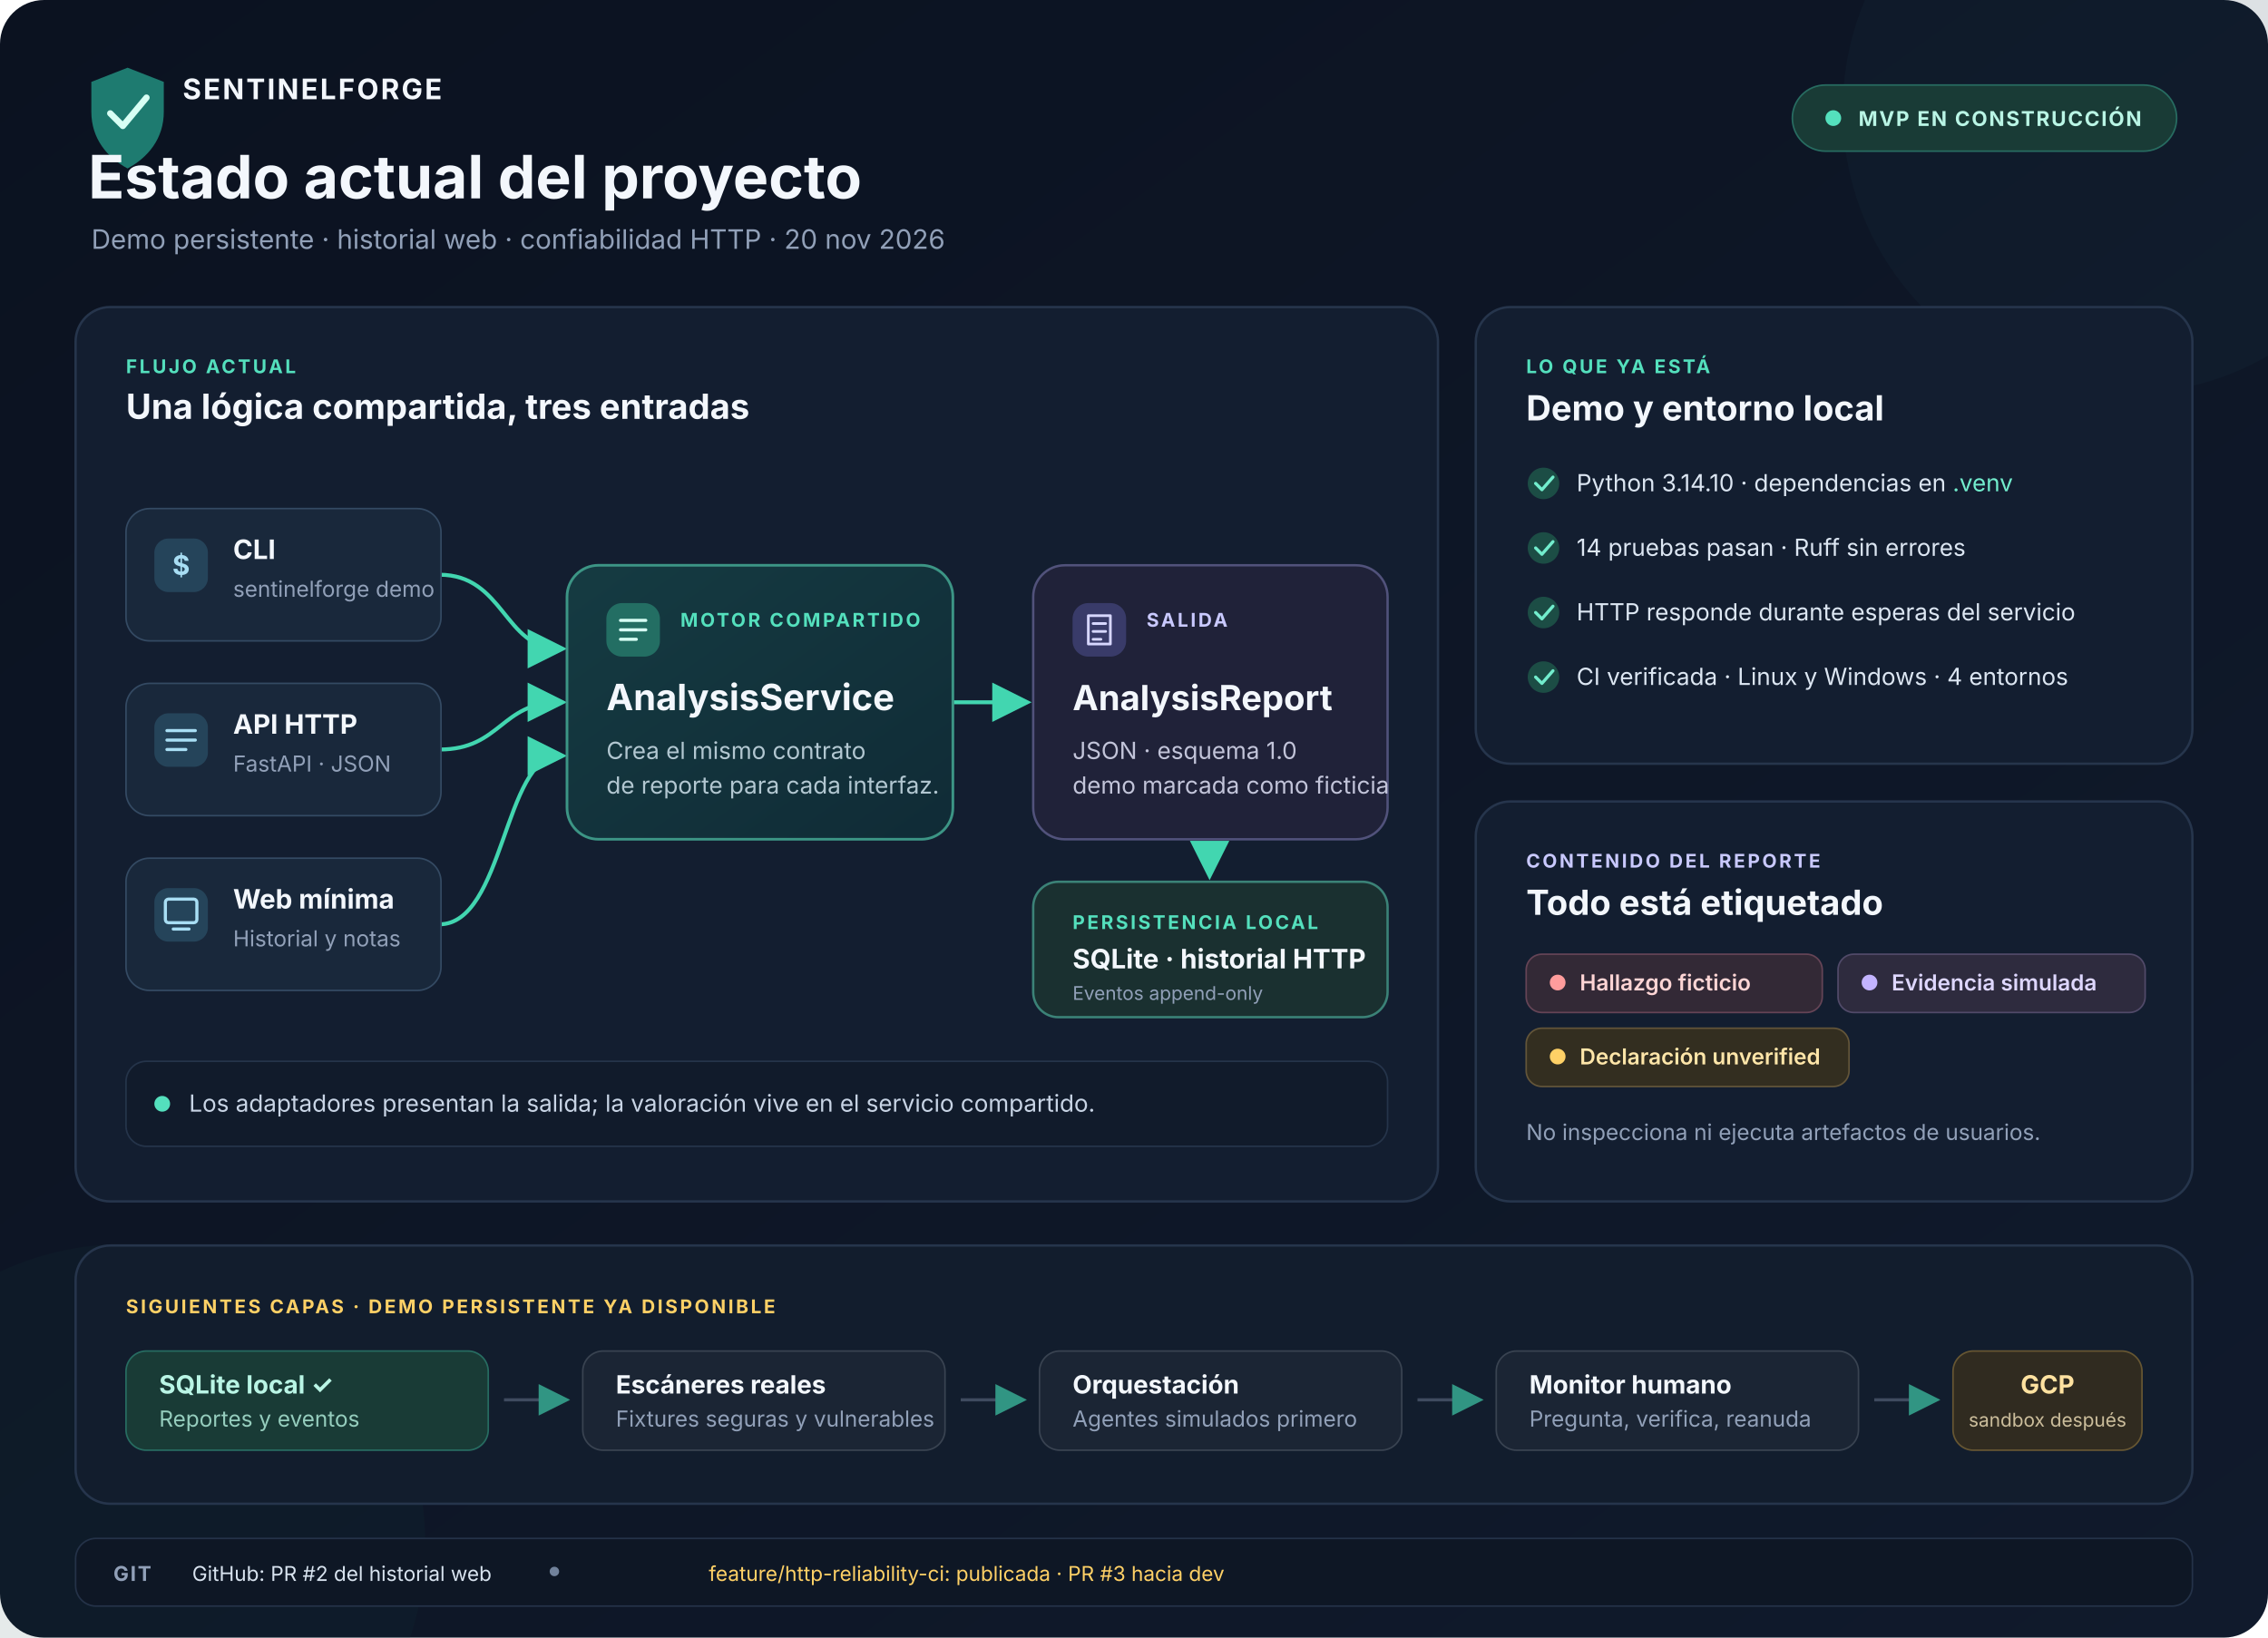
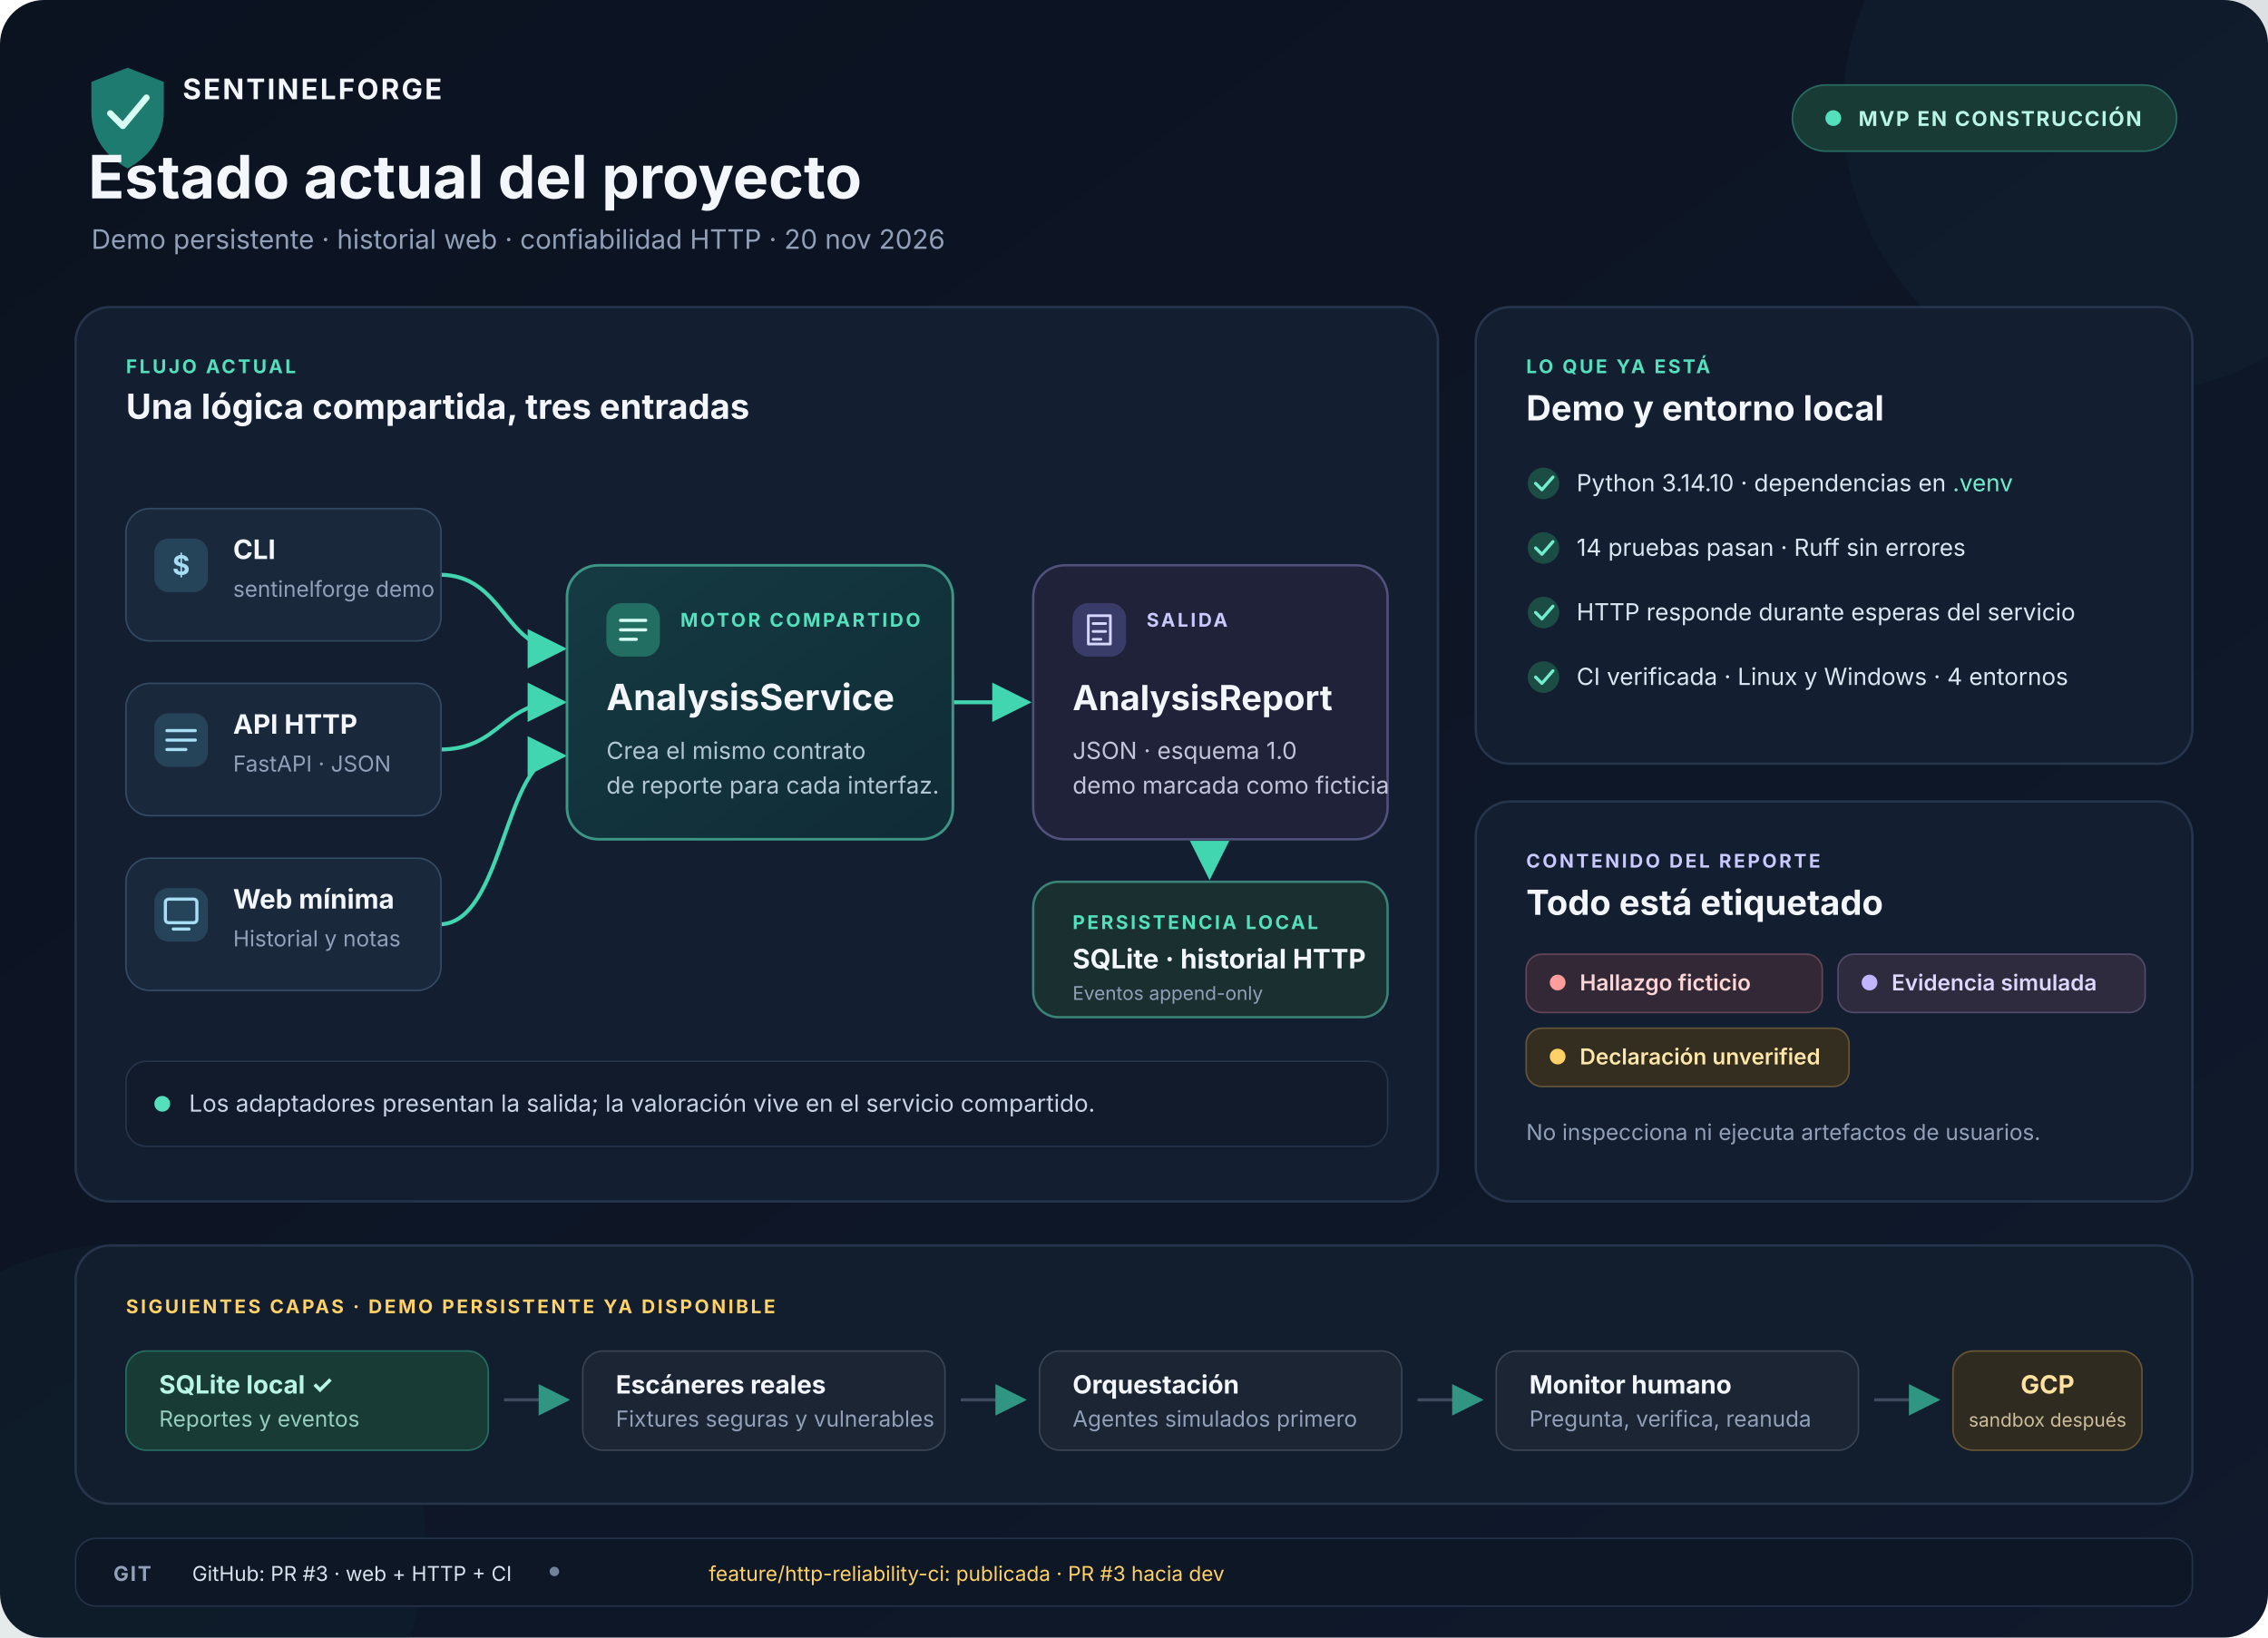
<svg xmlns="http://www.w3.org/2000/svg" width="1440" height="1040" viewBox="0 0 1440 1040" role="img" aria-labelledby="title desc">
  <defs>
    <linearGradient id="bg" x1="0" y1="0" x2="1" y2="1">
      <stop offset="0" stop-color="#0b1220" />
      <stop offset="1" stop-color="#101a2c" />
    </linearGradient>
    <linearGradient id="engine" x1="0" y1="0" x2="1" y2="1">
      <stop offset="0" stop-color="#153b42" />
      <stop offset="1" stop-color="#102b36" />
    </linearGradient>
    <marker id="arrow" markerWidth="10" markerHeight="10" refX="8" refY="5" orient="auto">
      <path d="M0 0 L10 5 L0 10 Z" fill="#42d6b0" />
    </marker>
    <style>
      text { font-family: Inter, "Segoe UI", Arial, sans-serif; }
      .muted { fill: #91a0b8; }
      .white { fill: #f3f7fc; }
      .teal { fill: #54e0bd; }
      .card { fill: #131e30; stroke: #26354c; stroke-width: 1.5; }
      .small { font-size: 14px; }
      .label { font-size: 12px; font-weight: 700; letter-spacing: 1.5px; }
      .body { font-size: 16px; }
    </style>
  </defs>
  <rect width="1440" height="1040" rx="28" fill="url(#bg)" />
  <circle cx="1350" cy="70" r="180" fill="#183747" opacity=".15" />
  <circle cx="80" cy="980" r="190" fill="#11413d" opacity=".11" />
  <g transform="translate(56 43)">
    <path d="M25 0 48 9v19c0 17-10 29-23 36C12 57 2 45 2 28V9Z" fill="#1e7b70" />
    <path d="m14 29 8 8 15-18" fill="none" stroke="#d7fff4" stroke-width="4" stroke-linecap="round" stroke-linejoin="round" />
  </g>
  <text x="116" y="63" class="white" font-size="18" font-weight="700" letter-spacing="1.3">SENTINELFORGE</text>
  <text x="56" y="126" class="white" font-size="38" font-weight="700">Estado actual del proyecto</text>
  <text x="58" y="158" class="muted" font-size="17">Demo persistente · historial web · confiabilidad HTTP · 20 nov 2026</text>
  <rect x="1138" y="54" width="244" height="42" rx="21" fill="#193b36" stroke="#276c61" />
  <circle cx="1164" cy="75" r="5" fill="#54e0bd" />
  <text x="1180" y="80" fill="#b9f5e5" font-size="13" font-weight="700" letter-spacing="1">MVP EN CONSTRUCCIÓN</text>
  <rect x="48" y="195" width="865" height="568" rx="22" class="card" />
  <text x="80" y="237" class="teal label">FLUJO ACTUAL</text>
  <text x="80" y="266" class="white" font-size="22" font-weight="700">Una lógica compartida, tres entradas</text>
  <path d="M279 365 C320 365 320 412 355 412" fill="none" stroke="#42d6b0" stroke-width="2.5" marker-end="url(#arrow)" />
  <path d="M279 476 C318 476 318 446 355 446" fill="none" stroke="#42d6b0" stroke-width="2.5" marker-end="url(#arrow)" />
  <path d="M279 587 C320 587 320 480 355 480" fill="none" stroke="#42d6b0" stroke-width="2.5" marker-end="url(#arrow)" />
  <path d="M603 446 L650 446" fill="none" stroke="#42d6b0" stroke-width="2.5" marker-end="url(#arrow)" />
  <g>
    <rect x="80" y="323" width="200" height="84" rx="15" fill="#19283b" stroke="#344a63" />
    <rect x="98" y="342" width="34" height="34" rx="9" fill="#25445a" />
    <text x="115" y="365" text-anchor="middle" fill="#a8def4" font-size="17" font-weight="700">$</text>
    <text x="148" y="355" class="white" font-size="17" font-weight="700">CLI</text>
    <text x="148" y="379" class="muted small">sentinelforge demo</text>
    <rect x="80" y="434" width="200" height="84" rx="15" fill="#19283b" stroke="#344a63" />
    <rect x="98" y="453" width="34" height="34" rx="9" fill="#25445a" />
    <path d="M106 464h18M106 470h18M106 476h12" stroke="#a8def4" stroke-width="2" stroke-linecap="round" />
    <text x="148" y="466" class="white" font-size="17" font-weight="700">API HTTP</text>
    <text x="148" y="490" class="muted small">FastAPI · JSON</text>
    <rect x="80" y="545" width="200" height="84" rx="15" fill="#19283b" stroke="#344a63" />
    <rect x="98" y="564" width="34" height="34" rx="9" fill="#25445a" />
    <rect x="105" y="571" width="20" height="15" rx="2" fill="none" stroke="#a8def4" stroke-width="2" />
    <path d="M110 590h10" stroke="#a8def4" stroke-width="2" stroke-linecap="round" />
    <text x="148" y="577" class="white" font-size="17" font-weight="700">Web mínima</text>
    <text x="148" y="601" class="muted small">Historial y notas</text>
  </g>
  <rect x="360" y="359" width="245" height="174" rx="20" fill="url(#engine)" stroke="#3c9585" stroke-width="1.7" />
  <rect x="385" y="383" width="34" height="34" rx="10" fill="#236e63" />
  <path d="M394 394h16M394 400h16M394 406h10" stroke="#d7fff4" stroke-width="2" stroke-linecap="round" />
  <text x="432" y="398" class="teal label">MOTOR COMPARTIDO</text>
  <text x="385" y="451" class="white" font-size="23" font-weight="700">AnalysisService</text>
  <text x="385" y="482" fill="#b2c7d1" font-size="15">Crea el mismo contrato</text>
  <text x="385" y="504" fill="#b2c7d1" font-size="15">de reporte para cada interfaz.</text>
  <rect x="656" y="359" width="225" height="174" rx="20" fill="#202239" stroke="#51527b" stroke-width="1.5" />
  <rect x="681" y="383" width="34" height="34" rx="10" fill="#393b69" />
  <path d="M691 391h14v18h-14zM694 396h8M694 401h8M694 406h5" fill="none" stroke="#d7d7ff" stroke-width="1.7" stroke-linecap="round" stroke-linejoin="round" />
  <text x="728" y="398" fill="#c9c9ff" class="label">SALIDA</text>
  <text x="681" y="451" class="white" font-size="22" font-weight="700">AnalysisReport</text>
  <text x="681" y="482" fill="#c2c4d9" font-size="15">JSON · esquema 1.0</text>
  <text x="681" y="504" fill="#c2c4d9" font-size="15">demo marcada como ficticia</text>
  <path d="M768 536 L768 554" fill="none" stroke="#42d6b0" stroke-width="2.5" marker-end="url(#arrow)" />
  <rect x="656" y="560" width="225" height="86" rx="16" fill="#1a3030" stroke="#3b8277" stroke-width="1.5" />
  <text x="681" y="590" class="teal label">PERSISTENCIA LOCAL</text>
  <text x="681" y="615" class="white" font-size="17" font-weight="700">SQLite · historial HTTP</text>
  <text x="681" y="635" class="muted" font-size="12">Eventos append-only</text>
  <rect x="80" y="674" width="801" height="54" rx="13" fill="#111b2b" stroke="#25344a" />
  <circle cx="103" cy="701" r="5" fill="#54e0bd" />
  <text x="120" y="706" fill="#c8d4e5" font-size="15">Los adaptadores presentan la salida; la valoración vive en el servicio compartido.</text>
  <rect x="937" y="195" width="455" height="290" rx="22" class="card" />
  <text x="969" y="237" class="teal label">LO QUE YA ESTÁ</text>
  <text x="969" y="267" class="white" font-size="22" font-weight="700">Demo y entorno local</text>
  <g font-size="15">
    <circle cx="980" cy="307" r="10" fill="#1c4d45" />
    <path d="m975 307 4 4 7-8" fill="none" stroke="#72edcd" stroke-width="2" stroke-linecap="round" stroke-linejoin="round" />
    <text x="1001" y="312" fill="#dce6f2">Python 3.14.10 · dependencias en <tspan fill="#72edcd">.venv</tspan>
    </text>
    <circle cx="980" cy="348" r="10" fill="#1c4d45" />
    <path d="m975 348 4 4 7-8" fill="none" stroke="#72edcd" stroke-width="2" stroke-linecap="round" stroke-linejoin="round" />
    <text x="1001" y="353" fill="#dce6f2">14 pruebas pasan · Ruff sin errores</text>
    <circle cx="980" cy="389" r="10" fill="#1c4d45" />
    <path d="m975 389 4 4 7-8" fill="none" stroke="#72edcd" stroke-width="2" stroke-linecap="round" stroke-linejoin="round" />
    <text x="1001" y="394" fill="#dce6f2">HTTP responde durante esperas del servicio</text>
    <circle cx="980" cy="430" r="10" fill="#1c4d45" />
    <path d="m975 430 4 4 7-8" fill="none" stroke="#72edcd" stroke-width="2" stroke-linecap="round" stroke-linejoin="round" />
    <text x="1001" y="435" fill="#dce6f2">CI verificada · Linux y Windows · 4 entornos</text>
  </g>
  <rect x="937" y="509" width="455" height="254" rx="22" class="card" />
  <text x="969" y="551" fill="#c9c9ff" class="label">CONTENIDO DEL REPORTE</text>
  <text x="969" y="581" class="white" font-size="22" font-weight="700">Todo está etiquetado</text>
  <rect x="969" y="606" width="188" height="37" rx="10" fill="#332936" stroke="#654456" />
  <circle cx="989" cy="624" r="5" fill="#ff9c9c" />
  <text x="1003" y="629" fill="#ffd5d5" font-size="14" font-weight="600">Hallazgo ficticio</text>
  <rect x="1167" y="606" width="195" height="37" rx="10" fill="#2e2b3e" stroke="#514a69" />
  <circle cx="1187" cy="624" r="5" fill="#c3b4ff" />
  <text x="1201" y="629" fill="#ded7ff" font-size="14" font-weight="600">Evidencia simulada</text>
  <rect x="969" y="653" width="205" height="37" rx="10" fill="#332e20" stroke="#635539" />
  <circle cx="989" cy="671" r="5" fill="#ffd166" />
  <text x="1003" y="676" fill="#ffe6a9" font-size="14" font-weight="600">Declaración unverified</text>
  <text x="969" y="724" class="muted" font-size="14">No inspecciona ni ejecuta artefactos de usuarios.</text>
  <rect x="48" y="791" width="1344" height="164" rx="22" fill="#121d2d" stroke="#26354c" stroke-width="1.5" />
  <text x="80" y="834" fill="#ffd166" class="label">SIGUIENTES CAPAS · DEMO PERSISTENTE YA DISPONIBLE</text>
  <g>
    <rect x="80" y="858" width="230" height="63" rx="13" fill="#193b36" stroke="#276c61" />
    <text x="101" y="885" fill="#b9f5e5" font-size="16" font-weight="700">SQLite local ✓</text>
    <text x="101" y="906" fill="#95cdbd" class="small">Reportes y eventos</text>
    <path d="M320 889h38" stroke="#58647a" stroke-width="2" marker-end="url(#arrow)" opacity=".65" />
    <rect x="370" y="858" width="230" height="63" rx="13" fill="#1b2534" stroke="#394351" />
    <text x="391" y="885" class="white" font-size="16" font-weight="700">Escáneres reales</text>
    <text x="391" y="906" class="muted small">Fixtures seguras y vulnerables</text>
    <path d="M610 889h38" stroke="#58647a" stroke-width="2" marker-end="url(#arrow)" opacity=".65" />
    <rect x="660" y="858" width="230" height="63" rx="13" fill="#1b2534" stroke="#394351" />
    <text x="681" y="885" class="white" font-size="16" font-weight="700">Orquestación</text>
    <text x="681" y="906" class="muted small">Agentes simulados primero</text>
    <path d="M900 889h38" stroke="#58647a" stroke-width="2" marker-end="url(#arrow)" opacity=".65" />
    <rect x="950" y="858" width="230" height="63" rx="13" fill="#1b2534" stroke="#394351" />
    <text x="971" y="885" class="white" font-size="16" font-weight="700">Monitor humano</text>
    <text x="971" y="906" class="muted small">Pregunta, verifica, reanuda</text>
    <path d="M1190 889h38" stroke="#58647a" stroke-width="2" marker-end="url(#arrow)" opacity=".65" />
    <rect x="1240" y="858" width="120" height="63" rx="13" fill="#302b20" stroke="#665632" />
    <text x="1300" y="885" text-anchor="middle" fill="#ffe2a0" font-size="16" font-weight="700">GCP</text>
    <text x="1300" y="906" text-anchor="middle" fill="#cbbd9b" font-size="12">sandbox después</text>
  </g>
  <rect x="48" y="977" width="1344" height="43" rx="13" fill="#0e1725" stroke="#243248" />
  <text x="72" y="1004" class="muted" font-size="13" font-weight="700" letter-spacing="1">GIT</text>
-   <text x="122" y="1004" fill="#d8e3ef" font-size="13">GitHub: PR #2 del historial web</text>
+   <text x="122" y="1004" fill="#d8e3ef" font-size="13">GitHub: PR #3 · web + HTTP + CI</text>
  <circle cx="352" cy="998" r="3" fill="#71829b" />
  <text x="450" y="1004" fill="#ffd166" font-size="13">feature/http-reliability-ci: publicada · PR #3 hacia dev</text>
</svg>
